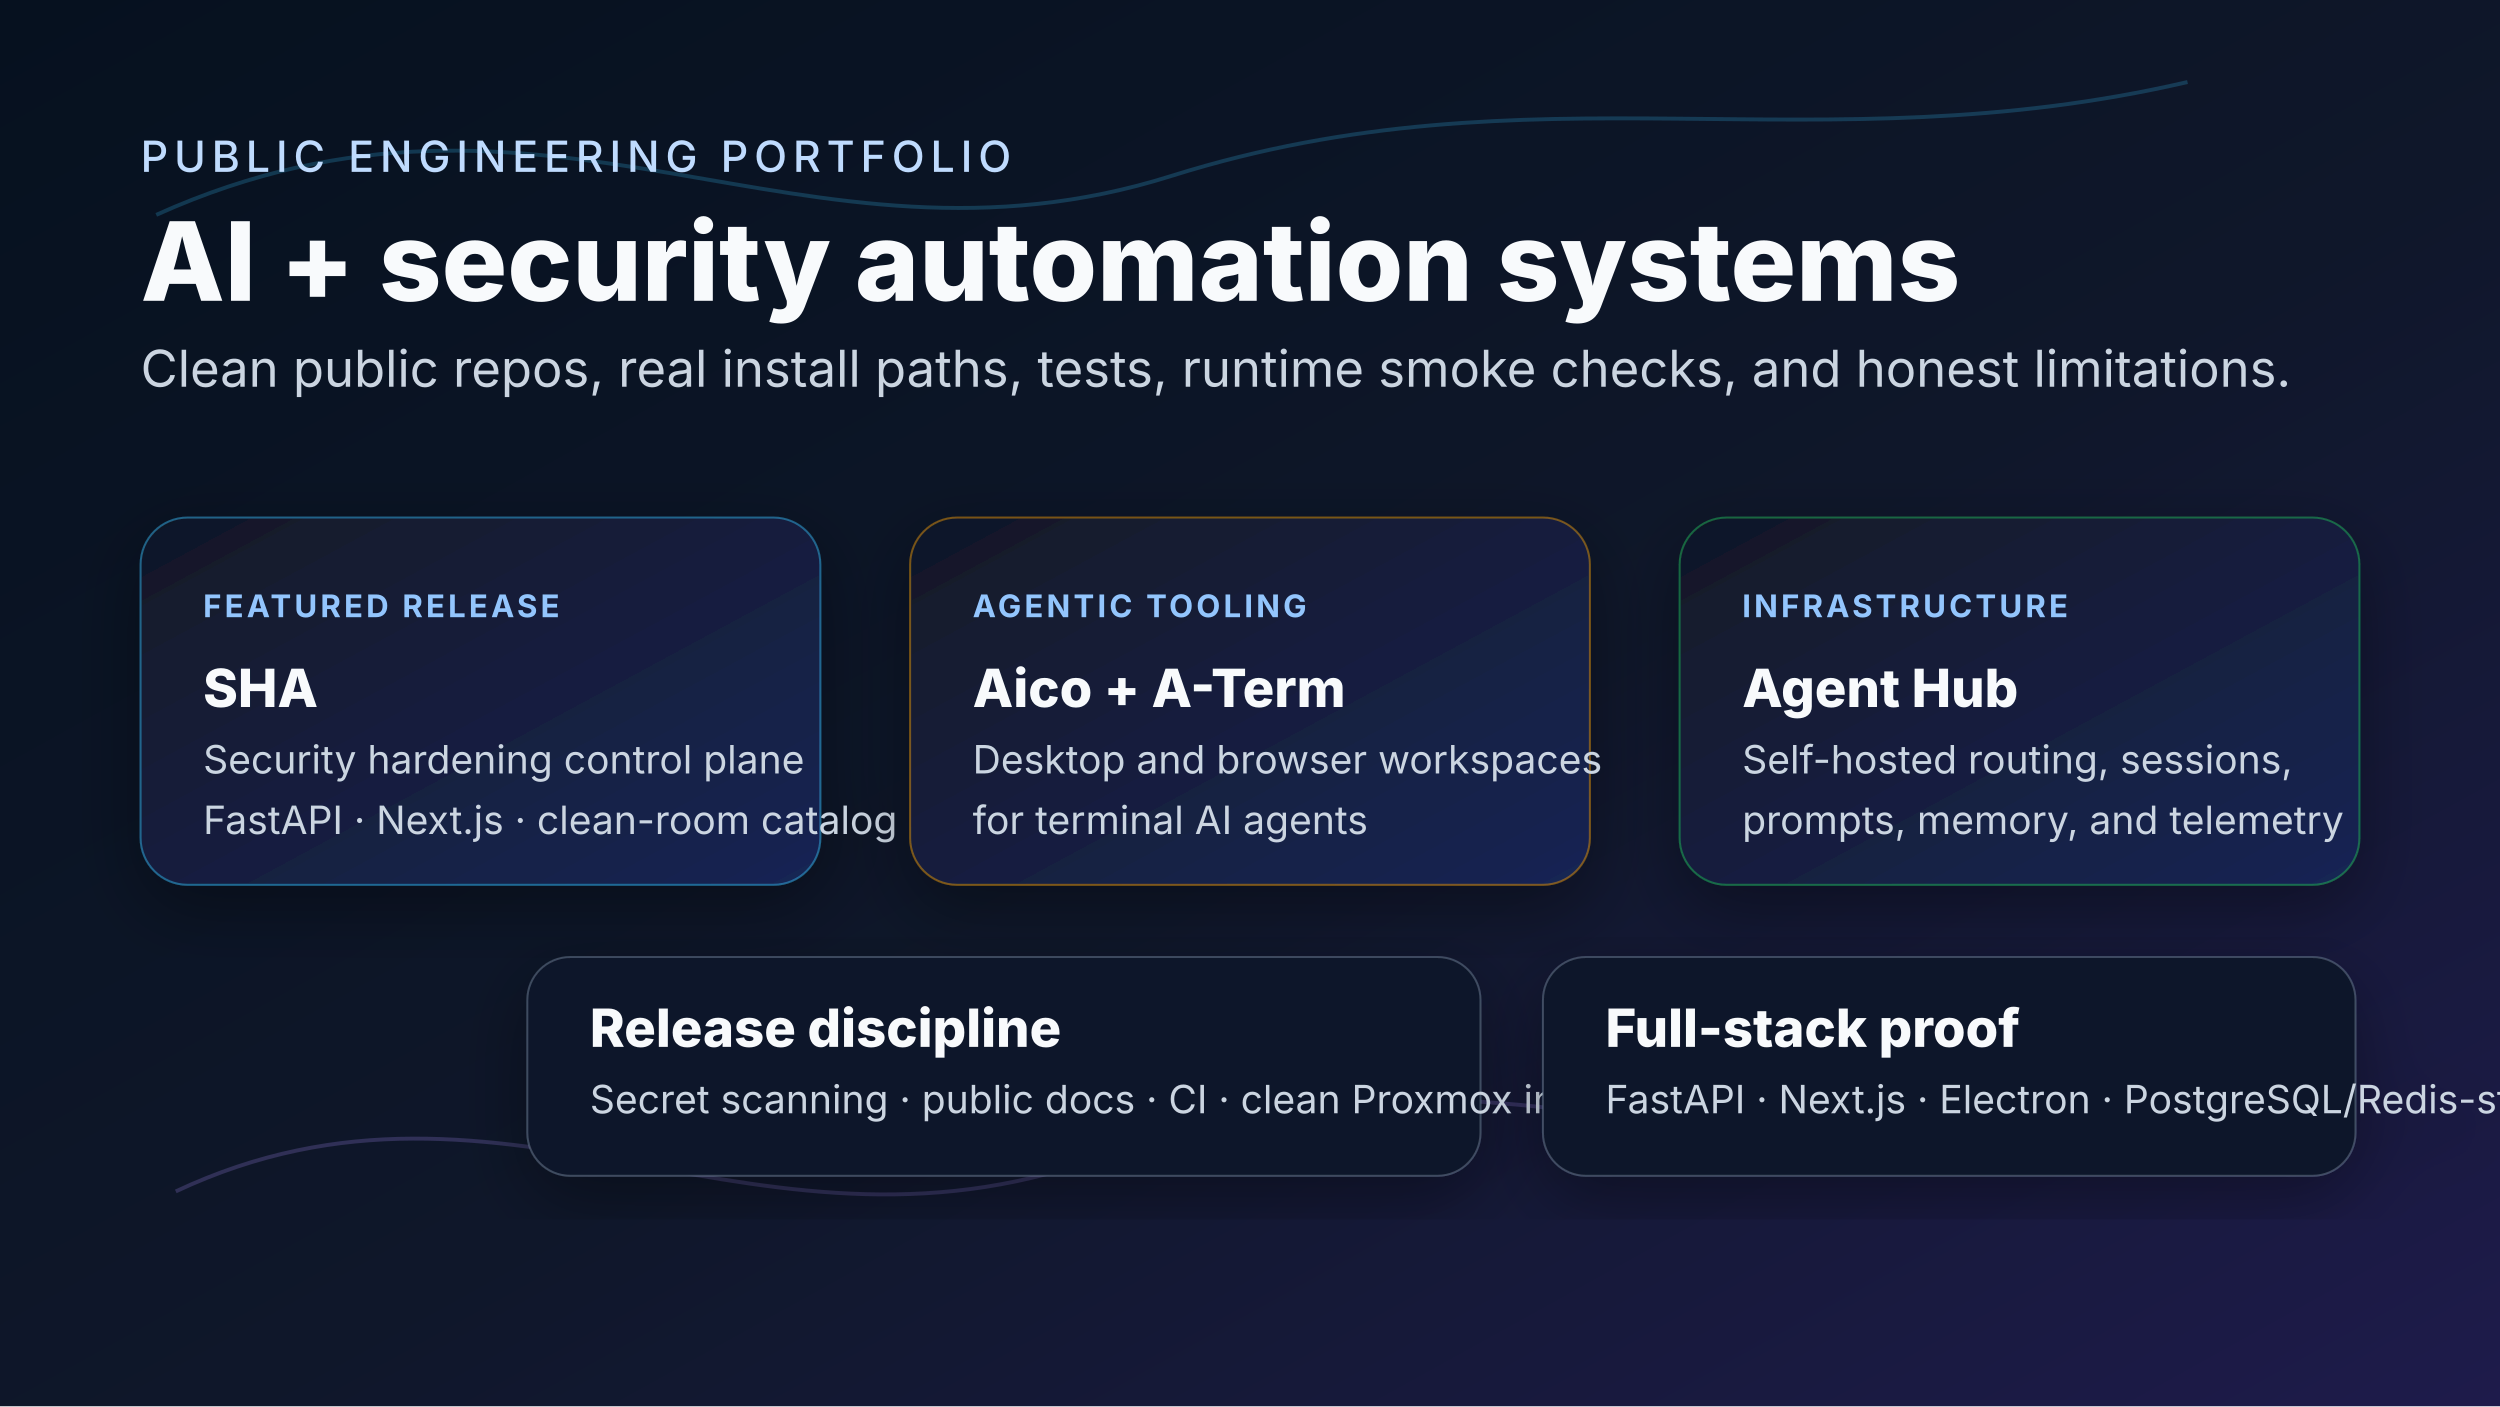
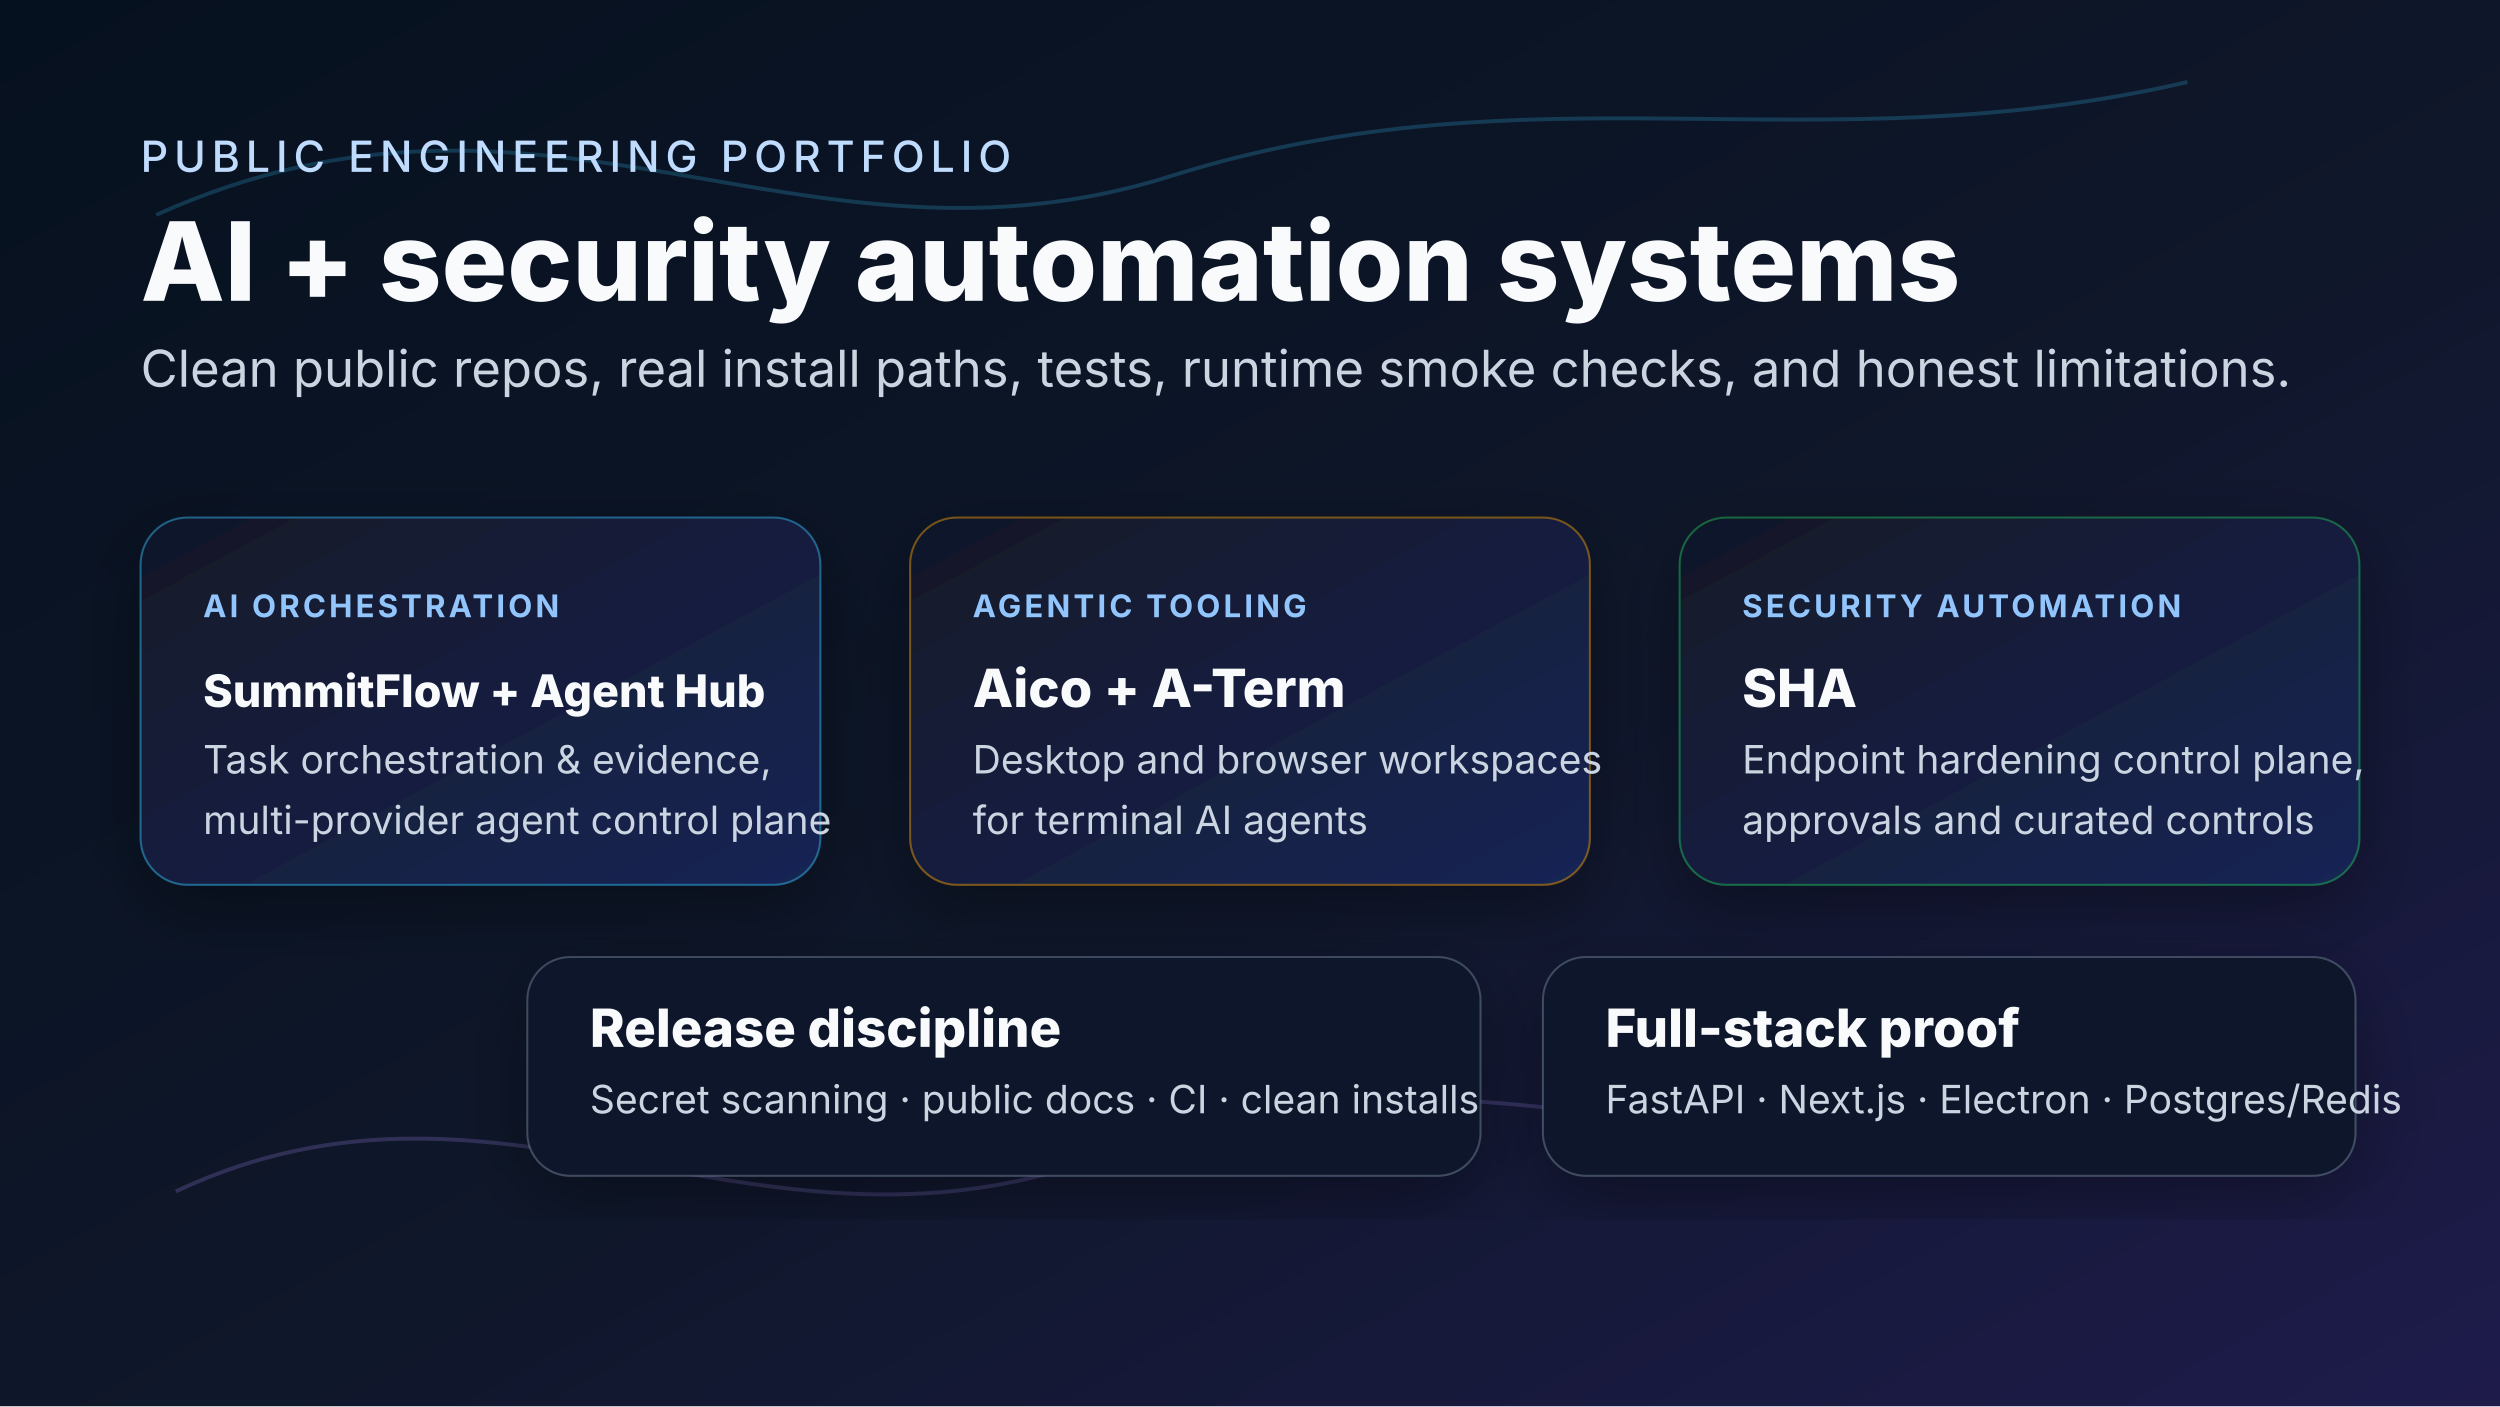
<svg xmlns="http://www.w3.org/2000/svg" width="1280" height="720" viewBox="0 0 1280 720" role="img" aria-labelledby="title desc">
  <defs>
    <linearGradient id="bg" x1="0" y1="0" x2="1" y2="1">
      <stop offset="0" stop-color="#06111f" />
      <stop offset="0.55" stop-color="#0f172a" />
      <stop offset="1" stop-color="#1e1b4b" />
    </linearGradient>
    <linearGradient id="card" x1="0" y1="0" x2="1" y2="1">
      <stop offset="0" stop-color="#111827" />
      <stop offset="1" stop-color="#172554" />
    </linearGradient>
    <filter id="shadow" x="-20%" y="-20%" width="140%" height="140%">
      <feDropShadow dx="0" dy="12" stdDeviation="18" flood-color="#000000" flood-opacity="0.35" />
    </filter>
    <style>
      .small { font: 500 22px Inter, Arial, sans-serif; fill: #bfdbfe; letter-spacing: 3px; }
      .title { font: 800 56px Inter, Arial, sans-serif; fill: #f8fafc; }
      .sub { font: 400 26px Inter, Arial, sans-serif; fill: #cbd5e1; }
      .card-title { font: 800 27px Inter, Arial, sans-serif; fill: #f8fafc; }
      .card-text { font: 400 20px Inter, Arial, sans-serif; fill: #cbd5e1; }
      .tag { font: 700 16px Inter, Arial, sans-serif; fill: #93c5fd; letter-spacing: 1.6px; }
    </style>
  </defs>
  <rect width="1280" height="720" fill="url(#bg)" />
  <path d="M80 110 C280 20 410 150 600 90 C785 32 930 86 1120 42" fill="none" stroke="#38bdf8" stroke-width="2" opacity="0.22" />
  <path d="M90 610 C260 530 390 660 570 590 C780 510 920 640 1160 560" fill="none" stroke="#a78bfa" stroke-width="2" opacity="0.22" />
  <text x="72" y="88" class="small">PUBLIC ENGINEERING PORTFOLIO</text>
  <text x="72" y="154" class="title">AI + security automation systems</text>
  <text x="72" y="198" class="sub">Clean public repos, real install paths, tests, runtime smoke checks, and honest limitations.</text>
  <g filter="url(#shadow)">
    <rect x="72" y="265" width="348" height="188" rx="24" fill="url(#card)" stroke="#38bdf8" stroke-opacity="0.45" />
-     <text x="104" y="316" class="tag">FEATURED RELEASE</text>
-     <text x="104" y="362" class="card-title">SHA</text>
-     <text x="104" y="396" class="card-text">Security hardening control plane</text>
-     <text x="104" y="427" class="card-text">FastAPI · Next.js · clean-room catalog</text>
+     <text x="104" y="316" class="tag">AI ORCHESTRATION</text>
+     <text x="104" y="362" class="card-title" style="font-size:23px">SummitFlow + Agent Hub</text>
+     <text x="104" y="396" class="card-text">Task orchestration &amp; evidence,</text>
+     <text x="104" y="427" class="card-text">multi-provider agent control plane</text>
  </g>
  <g filter="url(#shadow)">
    <rect x="466" y="265" width="348" height="188" rx="24" fill="url(#card)" stroke="#f59e0b" stroke-opacity="0.45" />
    <text x="498" y="316" class="tag">AGENTIC TOOLING</text>
    <text x="498" y="362" class="card-title">Aico + A-Term</text>
    <text x="498" y="396" class="card-text">Desktop and browser workspaces</text>
    <text x="498" y="427" class="card-text">for terminal AI agents</text>
  </g>
  <g filter="url(#shadow)">
    <rect x="860" y="265" width="348" height="188" rx="24" fill="url(#card)" stroke="#22c55e" stroke-opacity="0.45" />
-     <text x="892" y="316" class="tag">INFRASTRUCTURE</text>
-     <text x="892" y="362" class="card-title">Agent Hub</text>
-     <text x="892" y="396" class="card-text">Self-hosted routing, sessions,</text>
-     <text x="892" y="427" class="card-text">prompts, memory, and telemetry</text>
+     <text x="892" y="316" class="tag">SECURITY AUTOMATION</text>
+     <text x="892" y="362" class="card-title">SHA</text>
+     <text x="892" y="396" class="card-text">Endpoint hardening control plane,</text>
+     <text x="892" y="427" class="card-text">approvals and curated controls</text>
  </g>
  <g filter="url(#shadow)">
    <rect x="270" y="490" width="488" height="112" rx="22" fill="#0f172a" stroke="#64748b" stroke-opacity="0.55" />
    <text x="302" y="536" class="card-title">Release discipline</text>
-     <text x="302" y="570" class="card-text">Secret scanning · public docs · CI · clean Proxmox installs</text>
+     <text x="302" y="570" class="card-text">Secret scanning · public docs · CI · clean installs</text>
  </g>
  <g filter="url(#shadow)">
    <rect x="790" y="490" width="416" height="112" rx="22" fill="#0f172a" stroke="#64748b" stroke-opacity="0.55" />
    <text x="822" y="536" class="card-title">Full-stack proof</text>
-     <text x="822" y="570" class="card-text">FastAPI · Next.js · Electron · PostgreSQL/Redis-style services</text>
+     <text x="822" y="570" class="card-text">FastAPI · Next.js · Electron · Postgres/Redis</text>
  </g>
</svg>
